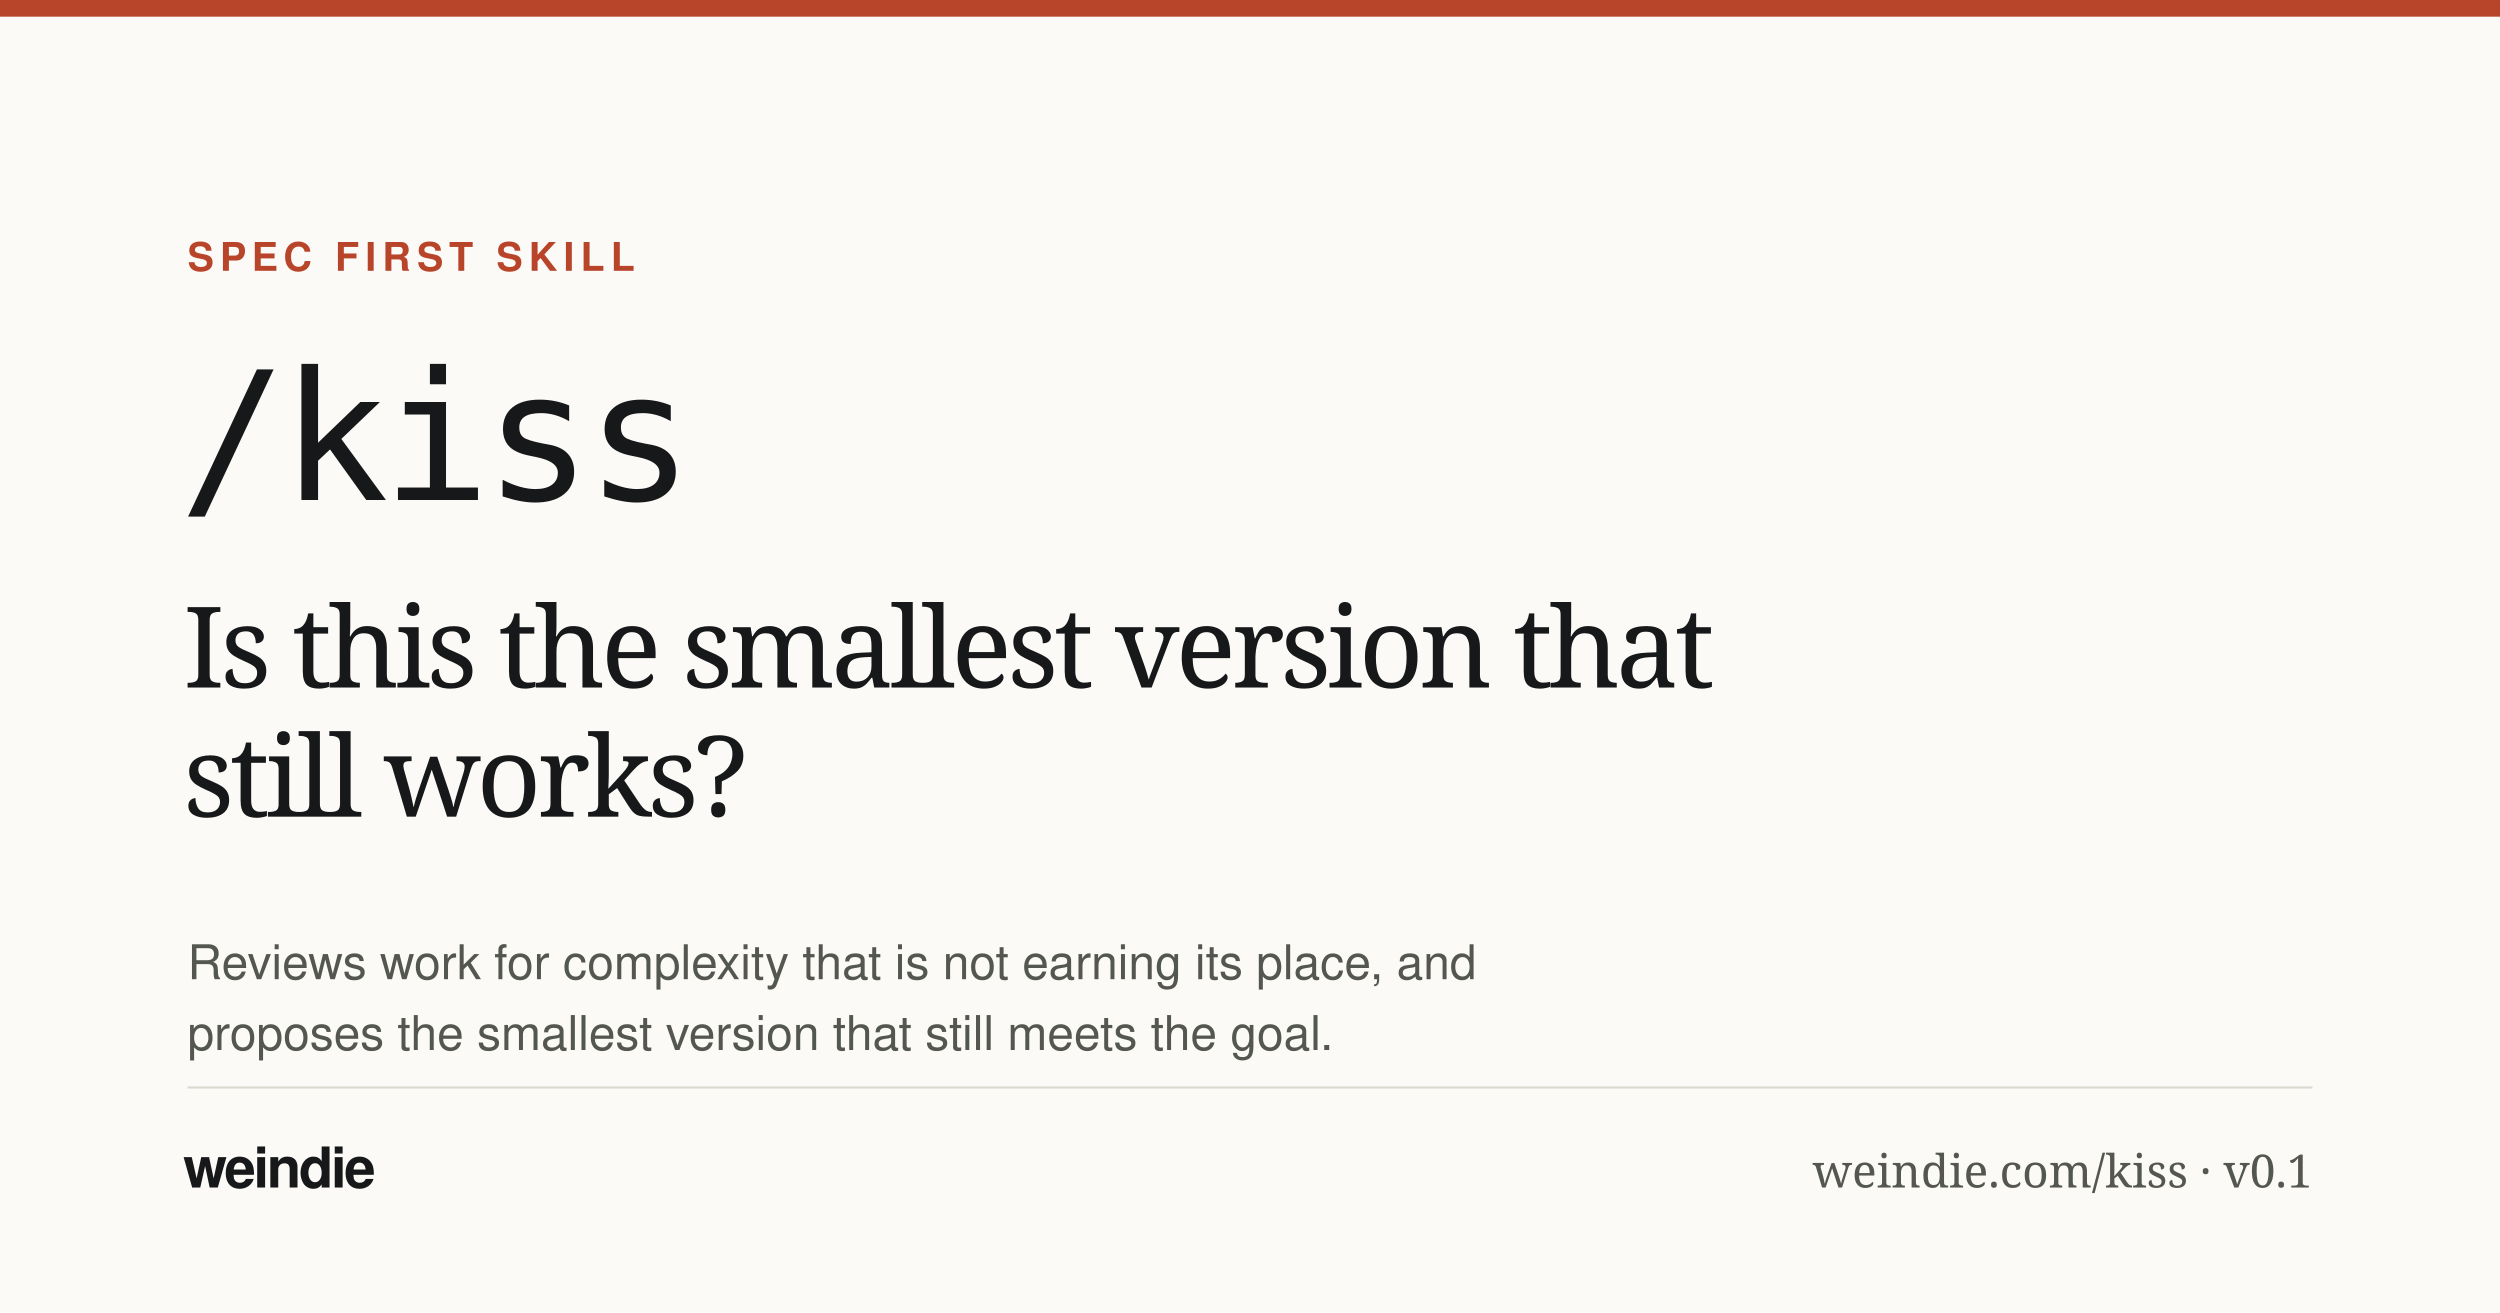
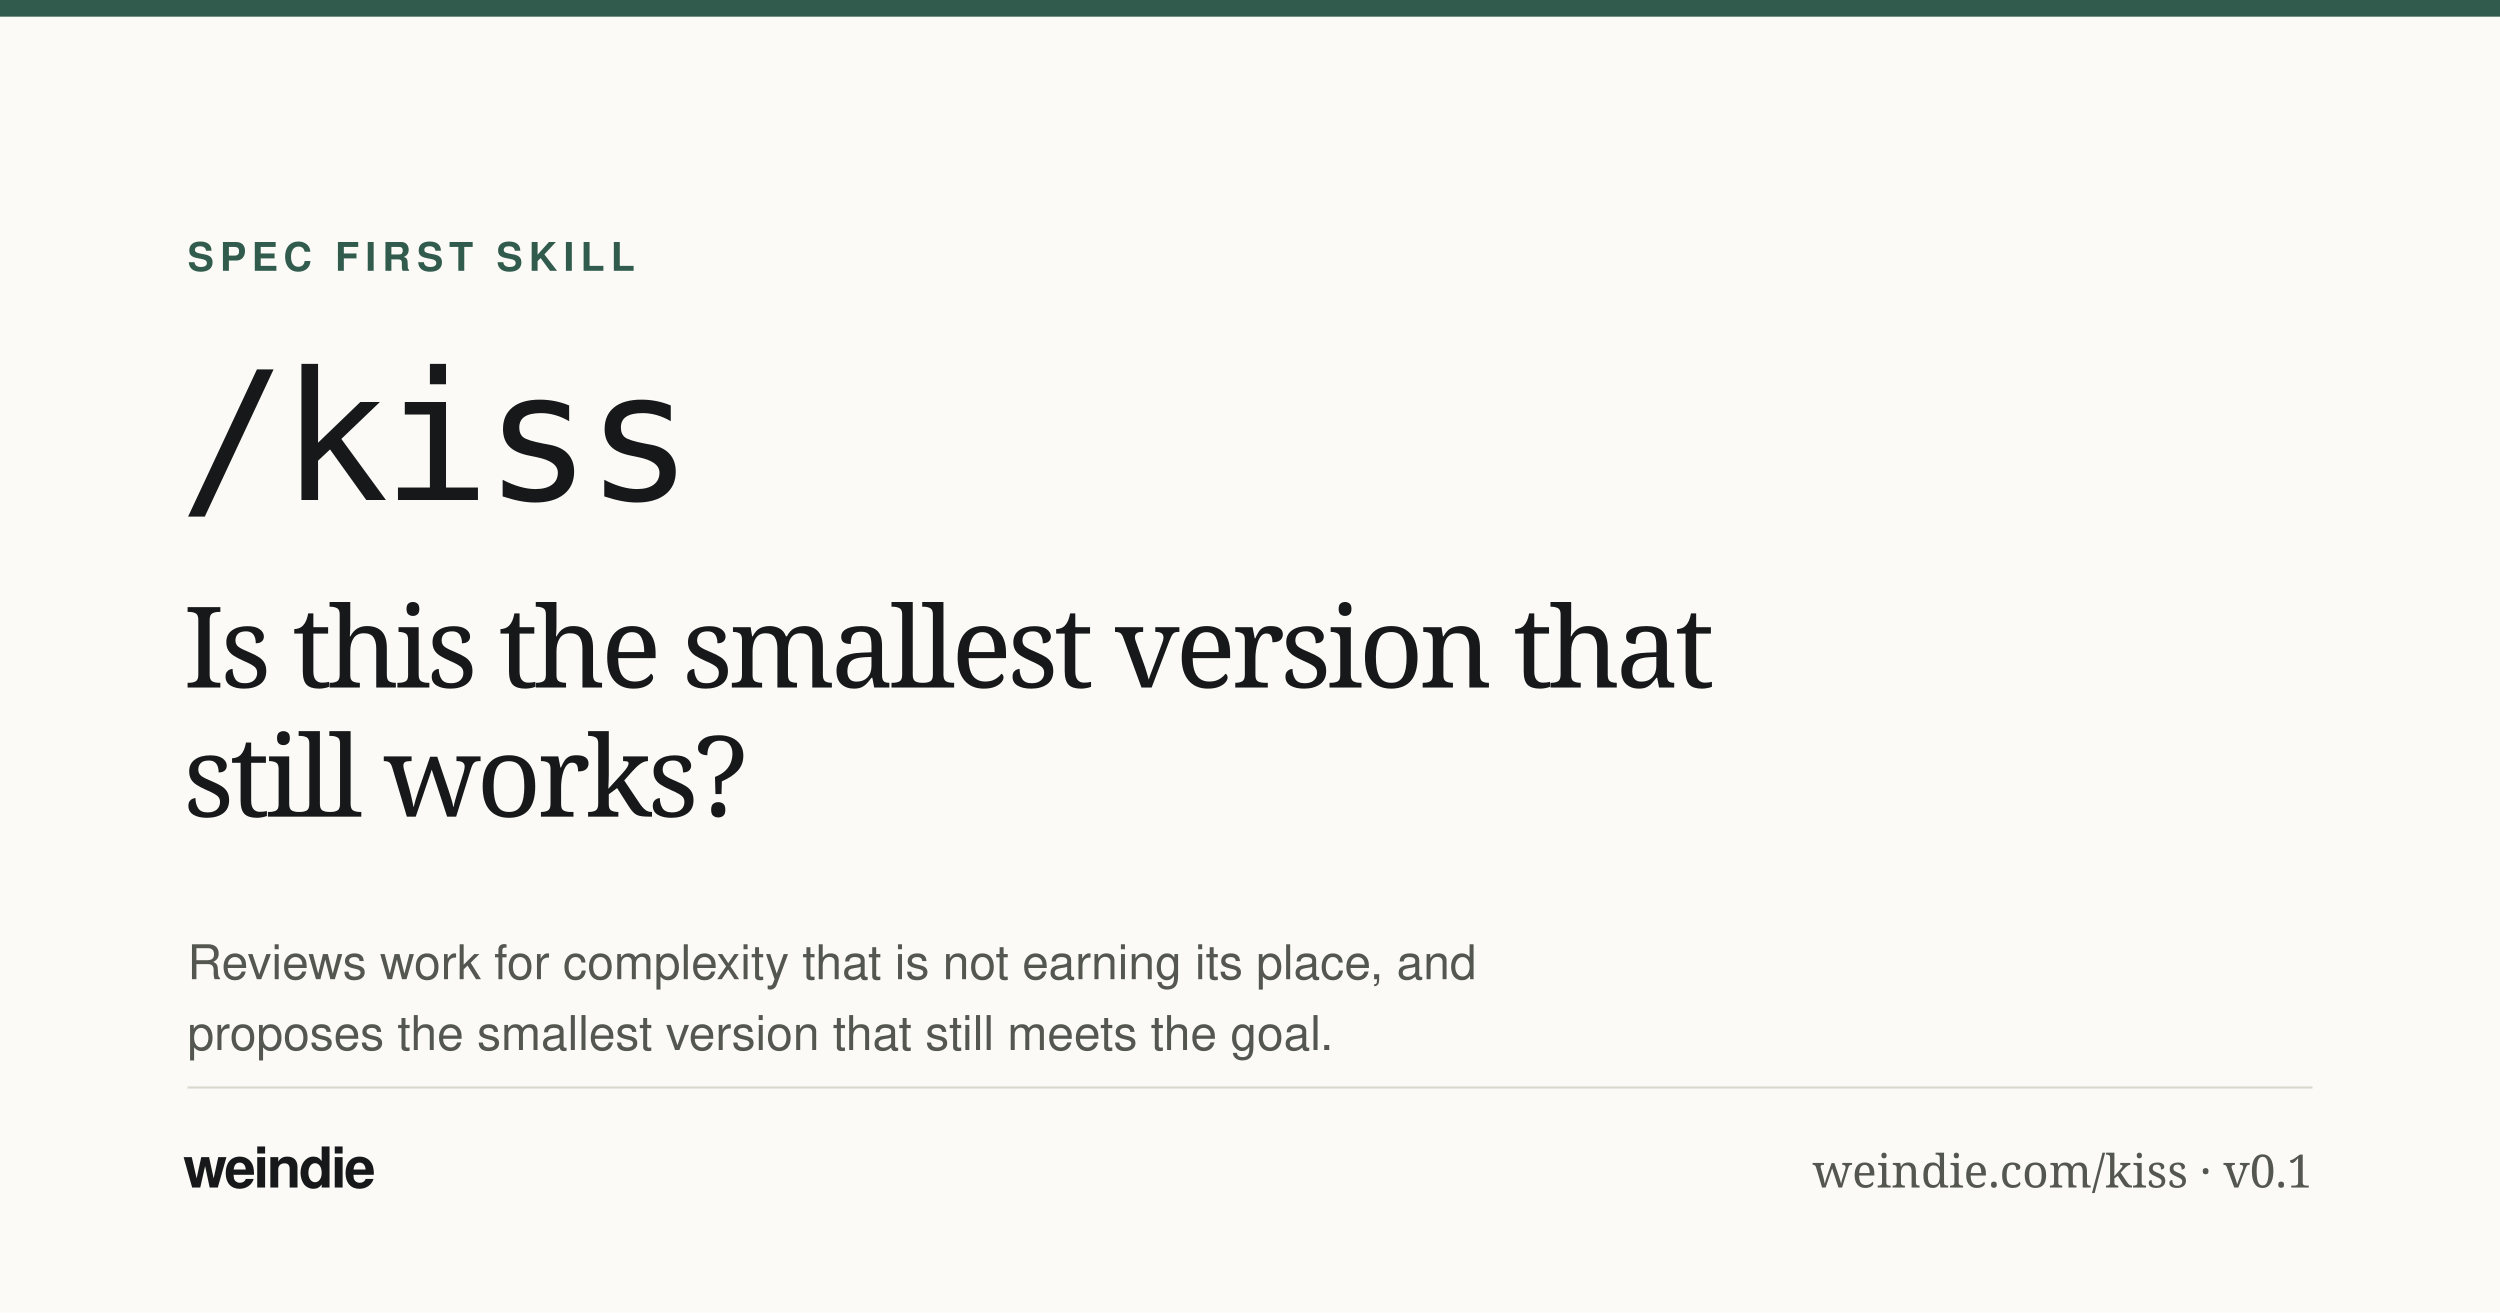
<svg xmlns="http://www.w3.org/2000/svg" width="1200" height="630" viewBox="0 0 1200 630">
  <rect width="1200" height="630" fill="#fbfaf7" />
-   <rect x="0" y="0" width="1200" height="8" fill="#b8442a" />
-   <text x="90" y="130" font-family="Helvetica Neue,Helvetica,Arial,sans-serif" font-size="19" font-weight="700" letter-spacing="2.9" fill="#b8442a">SPEC FIRST SKILL</text>
+   <rect x="0" y="0" width="1200" height="8" fill="#315c4d" />
+   <text x="90" y="130" font-family="Helvetica Neue,Helvetica,Arial,sans-serif" font-size="19" font-weight="700" letter-spacing="2.9" fill="#315c4d">SPEC FIRST SKILL</text>
  <text x="86" y="240" font-family="Menlo,Consolas,monospace" font-size="86" letter-spacing="-3" fill="#16181a">/kiss</text>
  <text x="88" y="330" font-family="Georgia,serif" font-size="54" letter-spacing="-2" fill="#16181a">Is this the smallest version that</text>
  <text x="88" y="392" font-family="Georgia,serif" font-size="54" letter-spacing="-2" fill="#16181a">still works?</text>
  <text x="90" y="470" font-family="Helvetica Neue,Helvetica,Arial,sans-serif" font-size="23" fill="#54574f">Reviews work for complexity that is not earning its place, and</text>
  <text x="90" y="504" font-family="Helvetica Neue,Helvetica,Arial,sans-serif" font-size="23" fill="#54574f">proposes the smallest version that still meets the goal.</text>
  <line x1="90" y1="522" x2="1110" y2="522" stroke="#d9d7ce" stroke-width="1" />
  <text x="88" y="570" font-family="Helvetica Neue,Helvetica,Arial,sans-serif" font-size="27" font-weight="700" letter-spacing="-1.1" fill="#16181a">weindie</text>
  <text x="1110" y="570" text-anchor="end" font-family="Georgia,serif" font-size="22" fill="#54574f">weindie.com/kiss · v0.1</text>
</svg>
